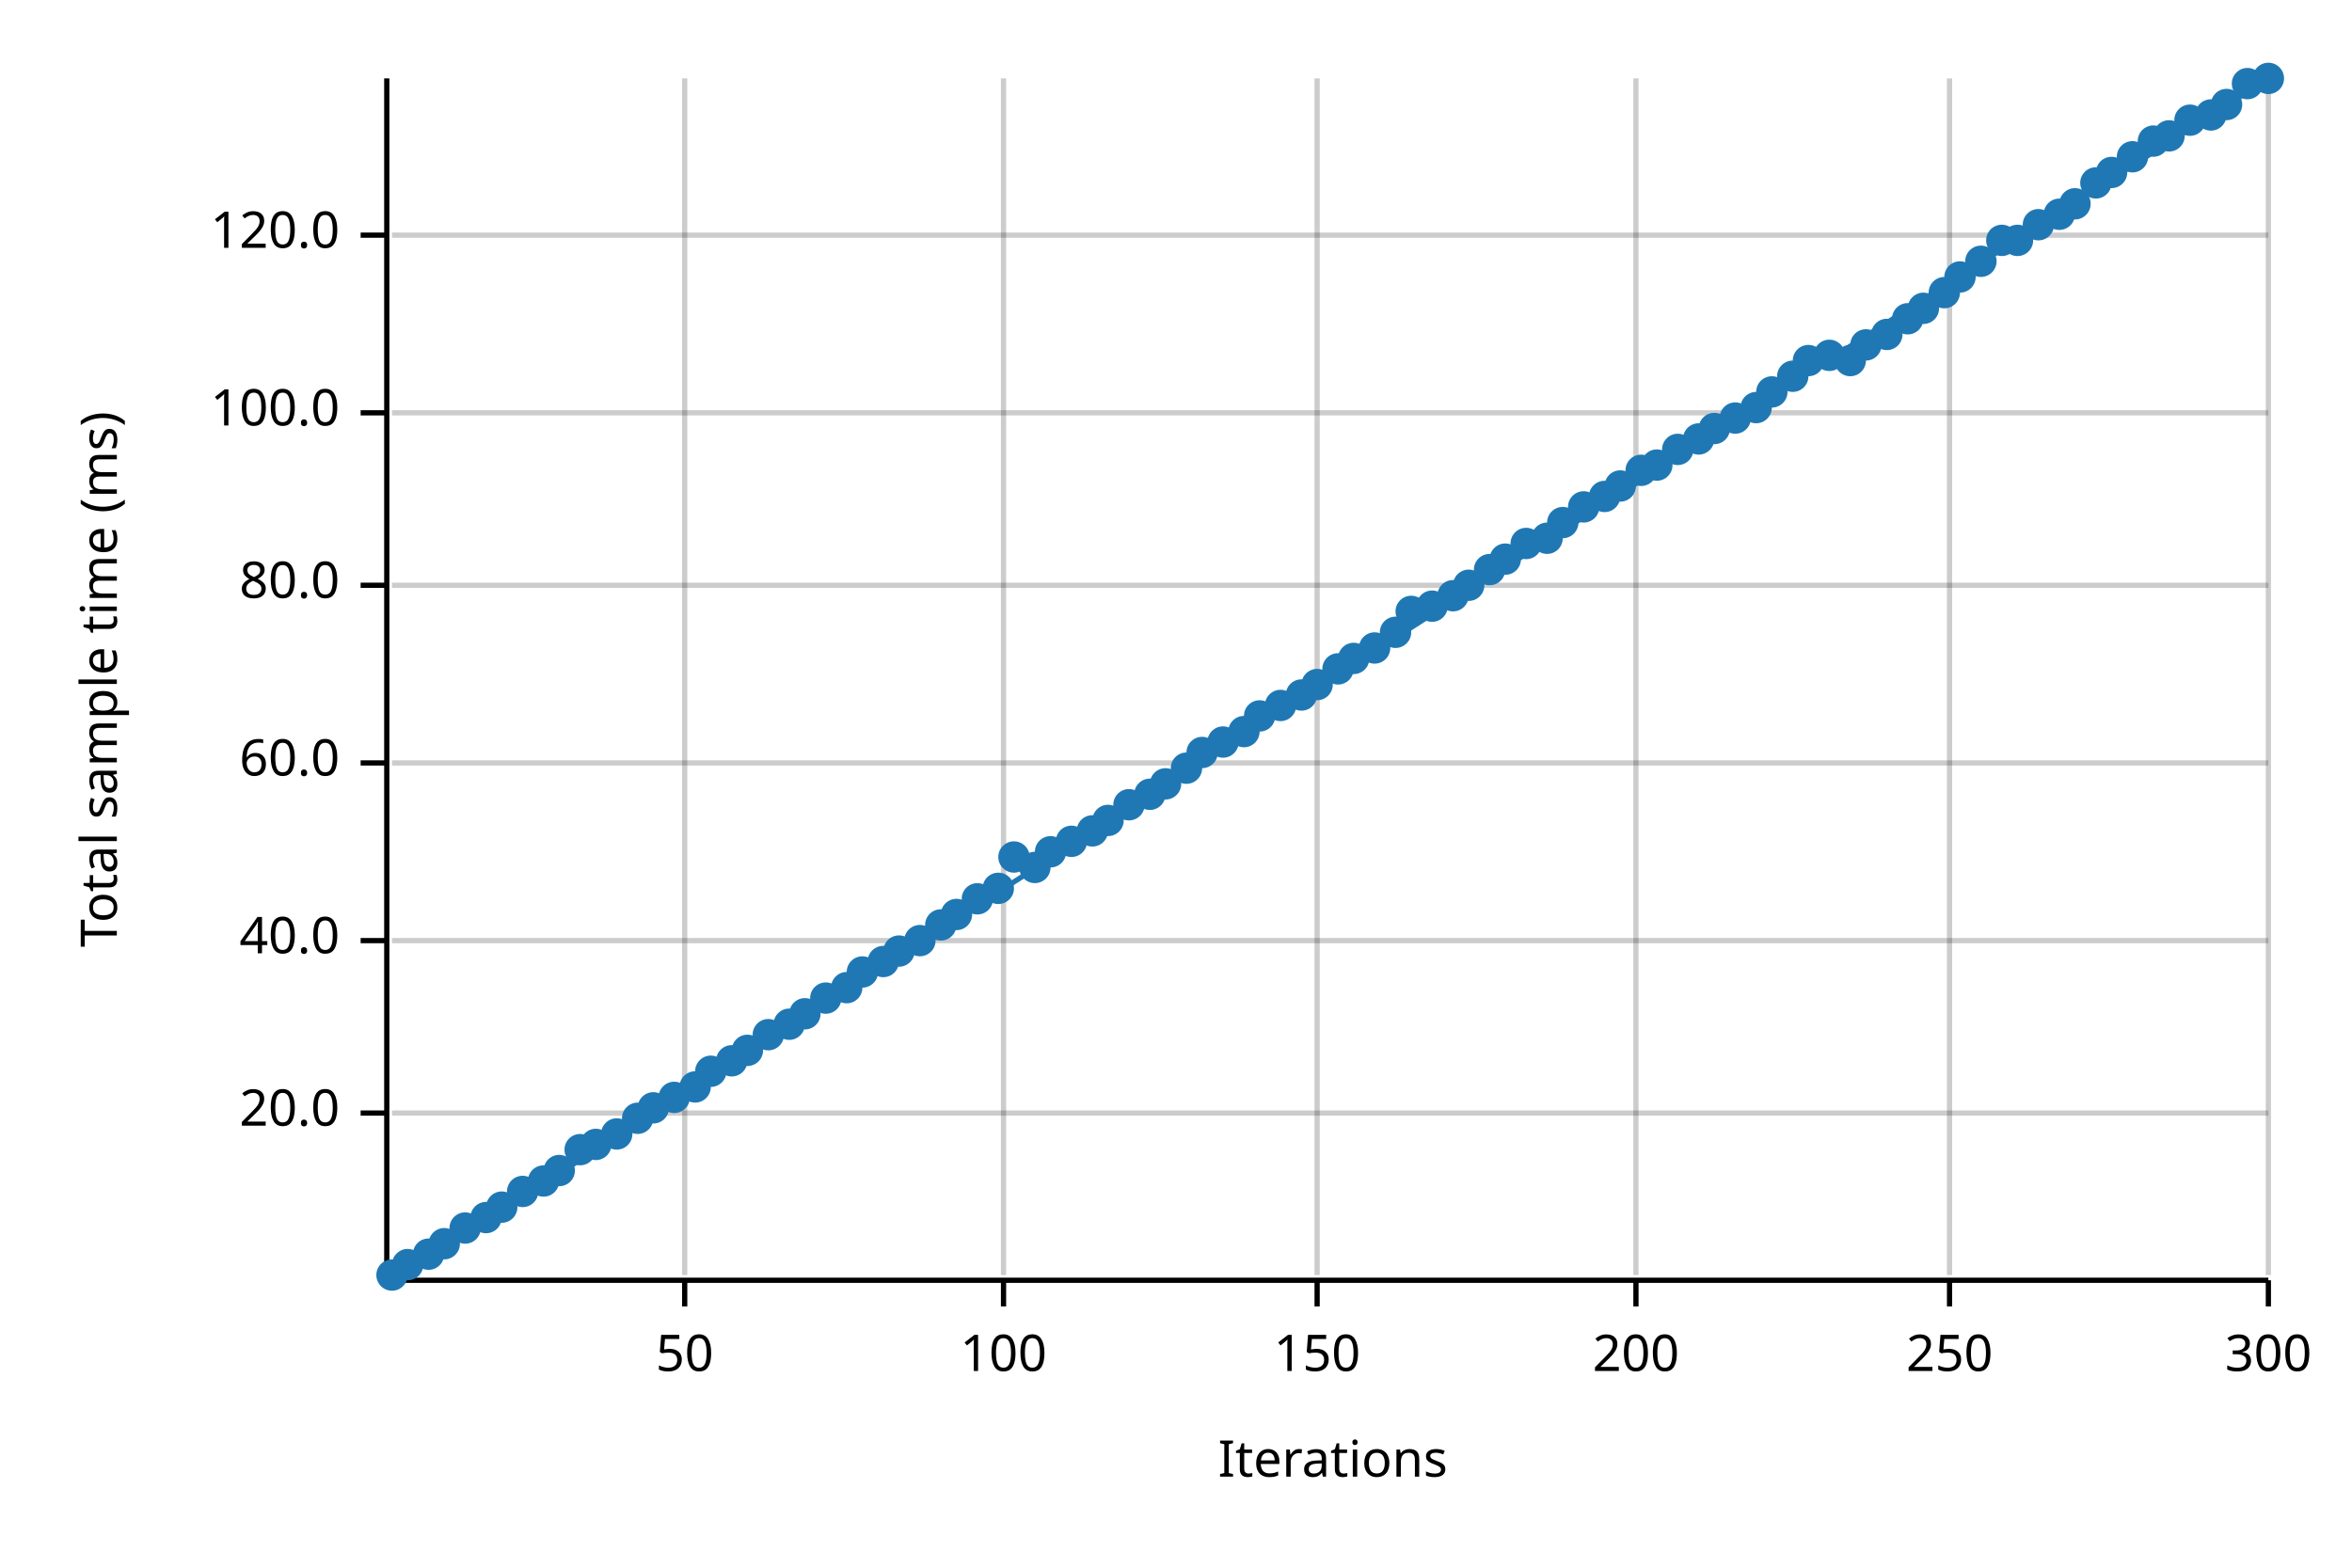
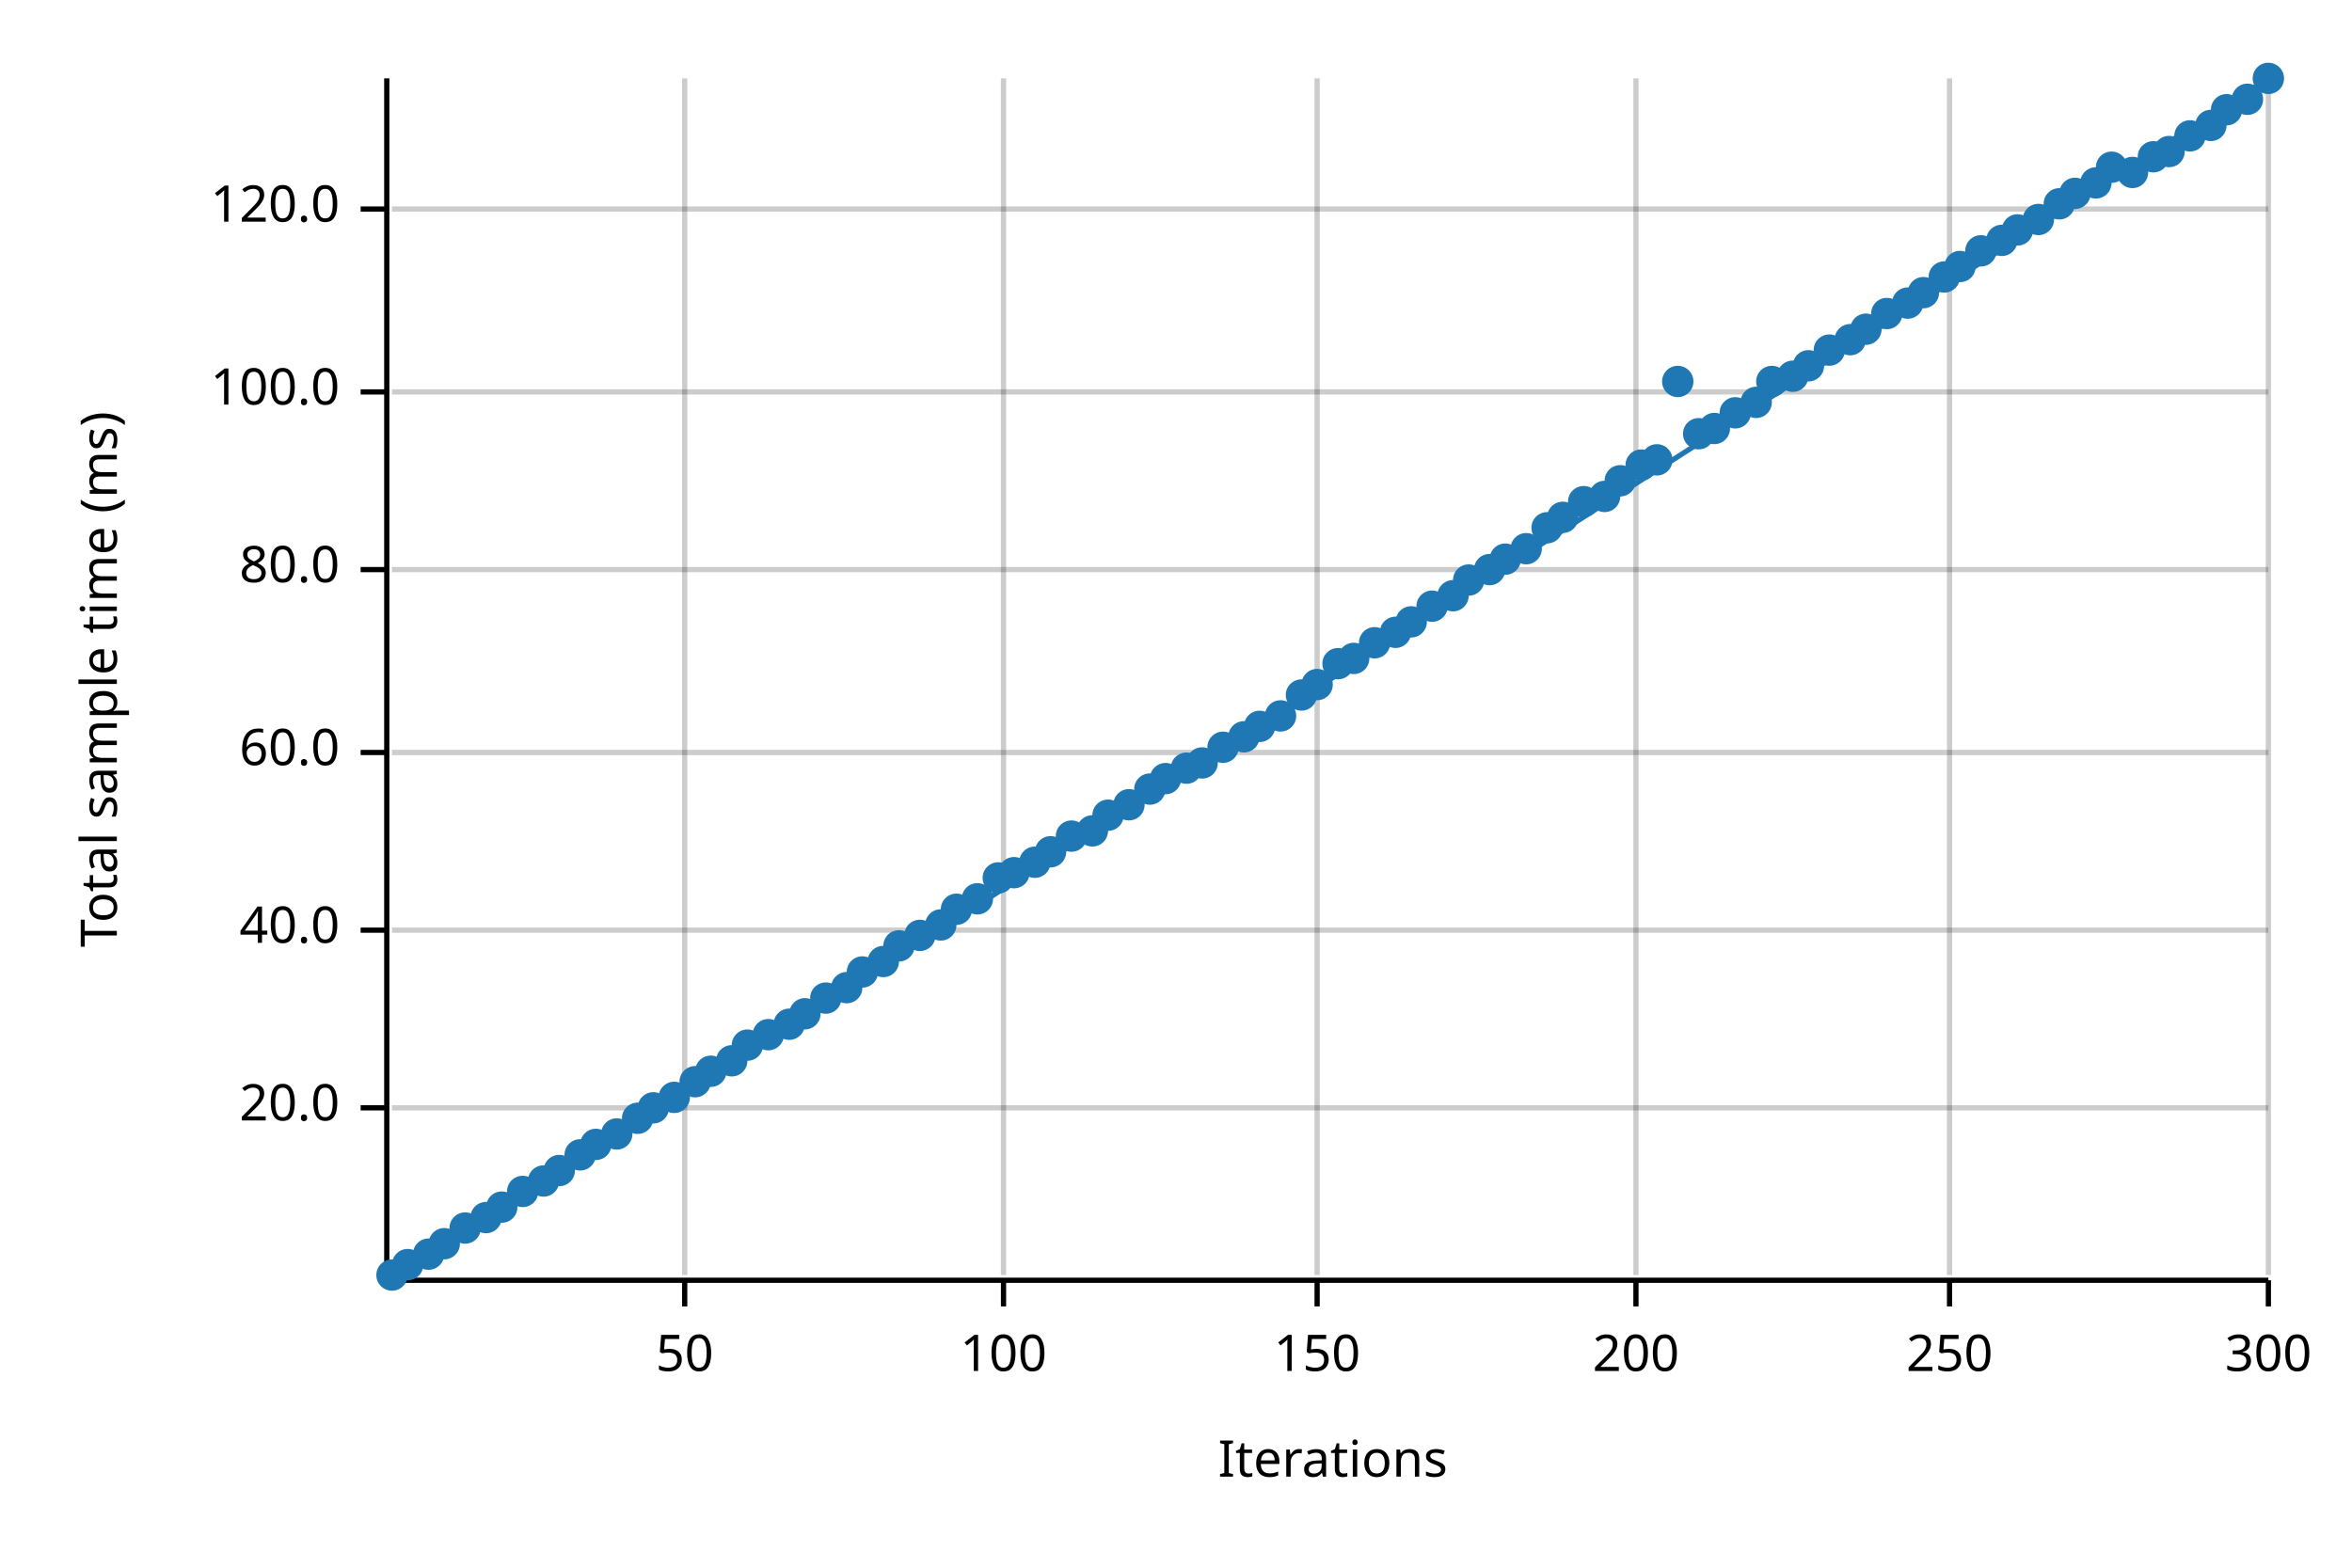
<svg xmlns="http://www.w3.org/2000/svg" width="450" height="300" viewBox="0 0 450 300">
  <text x="15" y="130" dy="0.76em" text-anchor="middle" font-family="sans-serif" font-size="9.677" opacity="1" fill="#000000" transform="rotate(270, 15, 130)">
Total sample time (ms)
</text>
  <text x="255" y="285" dy="-0.5ex" text-anchor="middle" font-family="sans-serif" font-size="9.677" opacity="1" fill="#000000">
Iterations
</text>
  <line opacity="0.2" stroke="#000000" stroke-width="1" x1="131" y1="244" x2="131" y2="15" />
  <line opacity="0.2" stroke="#000000" stroke-width="1" x1="192" y1="244" x2="192" y2="15" />
  <line opacity="0.2" stroke="#000000" stroke-width="1" x1="252" y1="244" x2="252" y2="15" />
  <line opacity="0.2" stroke="#000000" stroke-width="1" x1="313" y1="244" x2="313" y2="15" />
  <line opacity="0.2" stroke="#000000" stroke-width="1" x1="373" y1="244" x2="373" y2="15" />
  <line opacity="0.2" stroke="#000000" stroke-width="1" x1="434" y1="244" x2="434" y2="15" />
-   <line opacity="0.2" stroke="#000000" stroke-width="1" x1="75" y1="213" x2="434" y2="213" />
-   <line opacity="0.2" stroke="#000000" stroke-width="1" x1="75" y1="180" x2="434" y2="180" />
-   <line opacity="0.2" stroke="#000000" stroke-width="1" x1="75" y1="146" x2="434" y2="146" />
-   <line opacity="0.2" stroke="#000000" stroke-width="1" x1="75" y1="112" x2="434" y2="112" />
-   <line opacity="0.2" stroke="#000000" stroke-width="1" x1="75" y1="79" x2="434" y2="79" />
-   <line opacity="0.2" stroke="#000000" stroke-width="1" x1="75" y1="45" x2="434" y2="45" />
+   <line opacity="0.2" stroke="#000000" stroke-width="1" x1="75" y1="212" x2="434" y2="212" />
+   <line opacity="0.2" stroke="#000000" stroke-width="1" x1="75" y1="178" x2="434" y2="178" />
+   <line opacity="0.2" stroke="#000000" stroke-width="1" x1="75" y1="144" x2="434" y2="144" />
+   <line opacity="0.2" stroke="#000000" stroke-width="1" x1="75" y1="109" x2="434" y2="109" />
+   <line opacity="0.2" stroke="#000000" stroke-width="1" x1="75" y1="75" x2="434" y2="75" />
+   <line opacity="0.2" stroke="#000000" stroke-width="1" x1="75" y1="40" x2="434" y2="40" />
  <polyline fill="none" opacity="1" stroke="#000000" stroke-width="1" points="74,15 74,244 " />
-   <text x="65" y="213" dy="0.5ex" text-anchor="end" font-family="sans-serif" font-size="9.677" opacity="1" fill="#000000">
+   <text x="65" y="212" dy="0.5ex" text-anchor="end" font-family="sans-serif" font-size="9.677" opacity="1" fill="#000000">
20.0
</text>
-   <polyline fill="none" opacity="1" stroke="#000000" stroke-width="1" points="69,213 74,213 " />
-   <text x="65" y="180" dy="0.5ex" text-anchor="end" font-family="sans-serif" font-size="9.677" opacity="1" fill="#000000">
+   <polyline fill="none" opacity="1" stroke="#000000" stroke-width="1" points="69,212 74,212 " />
+   <text x="65" y="178" dy="0.5ex" text-anchor="end" font-family="sans-serif" font-size="9.677" opacity="1" fill="#000000">
40.0
</text>
-   <polyline fill="none" opacity="1" stroke="#000000" stroke-width="1" points="69,180 74,180 " />
-   <text x="65" y="146" dy="0.5ex" text-anchor="end" font-family="sans-serif" font-size="9.677" opacity="1" fill="#000000">
+   <polyline fill="none" opacity="1" stroke="#000000" stroke-width="1" points="69,178 74,178 " />
+   <text x="65" y="144" dy="0.5ex" text-anchor="end" font-family="sans-serif" font-size="9.677" opacity="1" fill="#000000">
60.0
</text>
-   <polyline fill="none" opacity="1" stroke="#000000" stroke-width="1" points="69,146 74,146 " />
-   <text x="65" y="112" dy="0.5ex" text-anchor="end" font-family="sans-serif" font-size="9.677" opacity="1" fill="#000000">
+   <polyline fill="none" opacity="1" stroke="#000000" stroke-width="1" points="69,144 74,144 " />
+   <text x="65" y="109" dy="0.5ex" text-anchor="end" font-family="sans-serif" font-size="9.677" opacity="1" fill="#000000">
80.0
</text>
-   <polyline fill="none" opacity="1" stroke="#000000" stroke-width="1" points="69,112 74,112 " />
-   <text x="65" y="79" dy="0.5ex" text-anchor="end" font-family="sans-serif" font-size="9.677" opacity="1" fill="#000000">
+   <polyline fill="none" opacity="1" stroke="#000000" stroke-width="1" points="69,109 74,109 " />
+   <text x="65" y="75" dy="0.5ex" text-anchor="end" font-family="sans-serif" font-size="9.677" opacity="1" fill="#000000">
100.0
</text>
-   <polyline fill="none" opacity="1" stroke="#000000" stroke-width="1" points="69,79 74,79 " />
-   <text x="65" y="45" dy="0.5ex" text-anchor="end" font-family="sans-serif" font-size="9.677" opacity="1" fill="#000000">
+   <polyline fill="none" opacity="1" stroke="#000000" stroke-width="1" points="69,75 74,75 " />
+   <text x="65" y="40" dy="0.5ex" text-anchor="end" font-family="sans-serif" font-size="9.677" opacity="1" fill="#000000">
120.0
</text>
-   <polyline fill="none" opacity="1" stroke="#000000" stroke-width="1" points="69,45 74,45 " />
+   <polyline fill="none" opacity="1" stroke="#000000" stroke-width="1" points="69,40 74,40 " />
  <polyline fill="none" opacity="1" stroke="#000000" stroke-width="1" points="75,245 434,245 " />
  <text x="131" y="255" dy="0.76em" text-anchor="middle" font-family="sans-serif" font-size="9.677" opacity="1" fill="#000000">
50
</text>
  <polyline fill="none" opacity="1" stroke="#000000" stroke-width="1" points="131,245 131,250 " />
  <text x="192" y="255" dy="0.76em" text-anchor="middle" font-family="sans-serif" font-size="9.677" opacity="1" fill="#000000">
100
</text>
  <polyline fill="none" opacity="1" stroke="#000000" stroke-width="1" points="192,245 192,250 " />
  <text x="252" y="255" dy="0.76em" text-anchor="middle" font-family="sans-serif" font-size="9.677" opacity="1" fill="#000000">
150
</text>
  <polyline fill="none" opacity="1" stroke="#000000" stroke-width="1" points="252,245 252,250 " />
  <text x="313" y="255" dy="0.76em" text-anchor="middle" font-family="sans-serif" font-size="9.677" opacity="1" fill="#000000">
200
</text>
  <polyline fill="none" opacity="1" stroke="#000000" stroke-width="1" points="313,245 313,250 " />
  <text x="373" y="255" dy="0.76em" text-anchor="middle" font-family="sans-serif" font-size="9.677" opacity="1" fill="#000000">
250
</text>
  <polyline fill="none" opacity="1" stroke="#000000" stroke-width="1" points="373,245 373,250 " />
  <text x="434" y="255" dy="0.76em" text-anchor="middle" font-family="sans-serif" font-size="9.677" opacity="1" fill="#000000">
300
</text>
  <polyline fill="none" opacity="1" stroke="#000000" stroke-width="1" points="434,245 434,250 " />
  <circle cx="75" cy="244" r="3" opacity="1" fill="#1F78B4" stroke="none" stroke-width="1" />
  <circle cx="78" cy="242" r="3" opacity="1" fill="#1F78B4" stroke="none" stroke-width="1" />
  <circle cx="82" cy="240" r="3" opacity="1" fill="#1F78B4" stroke="none" stroke-width="1" />
  <circle cx="85" cy="238" r="3" opacity="1" fill="#1F78B4" stroke="none" stroke-width="1" />
  <circle cx="89" cy="235" r="3" opacity="1" fill="#1F78B4" stroke="none" stroke-width="1" />
  <circle cx="93" cy="233" r="3" opacity="1" fill="#1F78B4" stroke="none" stroke-width="1" />
  <circle cx="96" cy="231" r="3" opacity="1" fill="#1F78B4" stroke="none" stroke-width="1" />
  <circle cx="100" cy="228" r="3" opacity="1" fill="#1F78B4" stroke="none" stroke-width="1" />
  <circle cx="104" cy="226" r="3" opacity="1" fill="#1F78B4" stroke="none" stroke-width="1" />
  <circle cx="107" cy="224" r="3" opacity="1" fill="#1F78B4" stroke="none" stroke-width="1" />
-   <circle cx="111" cy="220" r="3" opacity="1" fill="#1F78B4" stroke="none" stroke-width="1" />
+   <circle cx="111" cy="221" r="3" opacity="1" fill="#1F78B4" stroke="none" stroke-width="1" />
  <circle cx="114" cy="219" r="3" opacity="1" fill="#1F78B4" stroke="none" stroke-width="1" />
  <circle cx="118" cy="217" r="3" opacity="1" fill="#1F78B4" stroke="none" stroke-width="1" />
  <circle cx="122" cy="214" r="3" opacity="1" fill="#1F78B4" stroke="none" stroke-width="1" />
  <circle cx="125" cy="212" r="3" opacity="1" fill="#1F78B4" stroke="none" stroke-width="1" />
  <circle cx="129" cy="210" r="3" opacity="1" fill="#1F78B4" stroke="none" stroke-width="1" />
-   <circle cx="133" cy="208" r="3" opacity="1" fill="#1F78B4" stroke="none" stroke-width="1" />
+   <circle cx="133" cy="207" r="3" opacity="1" fill="#1F78B4" stroke="none" stroke-width="1" />
  <circle cx="136" cy="205" r="3" opacity="1" fill="#1F78B4" stroke="none" stroke-width="1" />
  <circle cx="140" cy="203" r="3" opacity="1" fill="#1F78B4" stroke="none" stroke-width="1" />
-   <circle cx="143" cy="201" r="3" opacity="1" fill="#1F78B4" stroke="none" stroke-width="1" />
+   <circle cx="143" cy="200" r="3" opacity="1" fill="#1F78B4" stroke="none" stroke-width="1" />
  <circle cx="147" cy="198" r="3" opacity="1" fill="#1F78B4" stroke="none" stroke-width="1" />
  <circle cx="151" cy="196" r="3" opacity="1" fill="#1F78B4" stroke="none" stroke-width="1" />
  <circle cx="154" cy="194" r="3" opacity="1" fill="#1F78B4" stroke="none" stroke-width="1" />
  <circle cx="158" cy="191" r="3" opacity="1" fill="#1F78B4" stroke="none" stroke-width="1" />
  <circle cx="162" cy="189" r="3" opacity="1" fill="#1F78B4" stroke="none" stroke-width="1" />
  <circle cx="165" cy="186" r="3" opacity="1" fill="#1F78B4" stroke="none" stroke-width="1" />
  <circle cx="169" cy="184" r="3" opacity="1" fill="#1F78B4" stroke="none" stroke-width="1" />
-   <circle cx="172" cy="182" r="3" opacity="1" fill="#1F78B4" stroke="none" stroke-width="1" />
-   <circle cx="176" cy="180" r="3" opacity="1" fill="#1F78B4" stroke="none" stroke-width="1" />
+   <circle cx="172" cy="181" r="3" opacity="1" fill="#1F78B4" stroke="none" stroke-width="1" />
+   <circle cx="176" cy="179" r="3" opacity="1" fill="#1F78B4" stroke="none" stroke-width="1" />
  <circle cx="180" cy="177" r="3" opacity="1" fill="#1F78B4" stroke="none" stroke-width="1" />
-   <circle cx="183" cy="175" r="3" opacity="1" fill="#1F78B4" stroke="none" stroke-width="1" />
+   <circle cx="183" cy="174" r="3" opacity="1" fill="#1F78B4" stroke="none" stroke-width="1" />
  <circle cx="187" cy="172" r="3" opacity="1" fill="#1F78B4" stroke="none" stroke-width="1" />
-   <circle cx="191" cy="170" r="3" opacity="1" fill="#1F78B4" stroke="none" stroke-width="1" />
-   <circle cx="194" cy="164" r="3" opacity="1" fill="#1F78B4" stroke="none" stroke-width="1" />
-   <circle cx="198" cy="166" r="3" opacity="1" fill="#1F78B4" stroke="none" stroke-width="1" />
+   <circle cx="191" cy="168" r="3" opacity="1" fill="#1F78B4" stroke="none" stroke-width="1" />
+   <circle cx="194" cy="167" r="3" opacity="1" fill="#1F78B4" stroke="none" stroke-width="1" />
+   <circle cx="198" cy="165" r="3" opacity="1" fill="#1F78B4" stroke="none" stroke-width="1" />
  <circle cx="201" cy="163" r="3" opacity="1" fill="#1F78B4" stroke="none" stroke-width="1" />
-   <circle cx="205" cy="161" r="3" opacity="1" fill="#1F78B4" stroke="none" stroke-width="1" />
+   <circle cx="205" cy="160" r="3" opacity="1" fill="#1F78B4" stroke="none" stroke-width="1" />
  <circle cx="209" cy="159" r="3" opacity="1" fill="#1F78B4" stroke="none" stroke-width="1" />
-   <circle cx="212" cy="157" r="3" opacity="1" fill="#1F78B4" stroke="none" stroke-width="1" />
+   <circle cx="212" cy="156" r="3" opacity="1" fill="#1F78B4" stroke="none" stroke-width="1" />
  <circle cx="216" cy="154" r="3" opacity="1" fill="#1F78B4" stroke="none" stroke-width="1" />
-   <circle cx="220" cy="152" r="3" opacity="1" fill="#1F78B4" stroke="none" stroke-width="1" />
-   <circle cx="223" cy="150" r="3" opacity="1" fill="#1F78B4" stroke="none" stroke-width="1" />
+   <circle cx="220" cy="151" r="3" opacity="1" fill="#1F78B4" stroke="none" stroke-width="1" />
+   <circle cx="223" cy="149" r="3" opacity="1" fill="#1F78B4" stroke="none" stroke-width="1" />
  <circle cx="227" cy="147" r="3" opacity="1" fill="#1F78B4" stroke="none" stroke-width="1" />
-   <circle cx="230" cy="144" r="3" opacity="1" fill="#1F78B4" stroke="none" stroke-width="1" />
-   <circle cx="234" cy="142" r="3" opacity="1" fill="#1F78B4" stroke="none" stroke-width="1" />
-   <circle cx="238" cy="140" r="3" opacity="1" fill="#1F78B4" stroke="none" stroke-width="1" />
-   <circle cx="241" cy="137" r="3" opacity="1" fill="#1F78B4" stroke="none" stroke-width="1" />
-   <circle cx="245" cy="135" r="3" opacity="1" fill="#1F78B4" stroke="none" stroke-width="1" />
+   <circle cx="230" cy="146" r="3" opacity="1" fill="#1F78B4" stroke="none" stroke-width="1" />
+   <circle cx="234" cy="143" r="3" opacity="1" fill="#1F78B4" stroke="none" stroke-width="1" />
+   <circle cx="238" cy="141" r="3" opacity="1" fill="#1F78B4" stroke="none" stroke-width="1" />
+   <circle cx="241" cy="139" r="3" opacity="1" fill="#1F78B4" stroke="none" stroke-width="1" />
+   <circle cx="245" cy="137" r="3" opacity="1" fill="#1F78B4" stroke="none" stroke-width="1" />
  <circle cx="249" cy="133" r="3" opacity="1" fill="#1F78B4" stroke="none" stroke-width="1" />
  <circle cx="252" cy="131" r="3" opacity="1" fill="#1F78B4" stroke="none" stroke-width="1" />
-   <circle cx="256" cy="128" r="3" opacity="1" fill="#1F78B4" stroke="none" stroke-width="1" />
+   <circle cx="256" cy="127" r="3" opacity="1" fill="#1F78B4" stroke="none" stroke-width="1" />
  <circle cx="259" cy="126" r="3" opacity="1" fill="#1F78B4" stroke="none" stroke-width="1" />
-   <circle cx="263" cy="124" r="3" opacity="1" fill="#1F78B4" stroke="none" stroke-width="1" />
+   <circle cx="263" cy="123" r="3" opacity="1" fill="#1F78B4" stroke="none" stroke-width="1" />
  <circle cx="267" cy="121" r="3" opacity="1" fill="#1F78B4" stroke="none" stroke-width="1" />
-   <circle cx="270" cy="117" r="3" opacity="1" fill="#1F78B4" stroke="none" stroke-width="1" />
+   <circle cx="270" cy="119" r="3" opacity="1" fill="#1F78B4" stroke="none" stroke-width="1" />
  <circle cx="274" cy="116" r="3" opacity="1" fill="#1F78B4" stroke="none" stroke-width="1" />
  <circle cx="278" cy="114" r="3" opacity="1" fill="#1F78B4" stroke="none" stroke-width="1" />
-   <circle cx="281" cy="112" r="3" opacity="1" fill="#1F78B4" stroke="none" stroke-width="1" />
+   <circle cx="281" cy="111" r="3" opacity="1" fill="#1F78B4" stroke="none" stroke-width="1" />
  <circle cx="285" cy="109" r="3" opacity="1" fill="#1F78B4" stroke="none" stroke-width="1" />
  <circle cx="288" cy="107" r="3" opacity="1" fill="#1F78B4" stroke="none" stroke-width="1" />
-   <circle cx="292" cy="104" r="3" opacity="1" fill="#1F78B4" stroke="none" stroke-width="1" />
-   <circle cx="296" cy="103" r="3" opacity="1" fill="#1F78B4" stroke="none" stroke-width="1" />
-   <circle cx="299" cy="100" r="3" opacity="1" fill="#1F78B4" stroke="none" stroke-width="1" />
-   <circle cx="303" cy="97" r="3" opacity="1" fill="#1F78B4" stroke="none" stroke-width="1" />
+   <circle cx="292" cy="105" r="3" opacity="1" fill="#1F78B4" stroke="none" stroke-width="1" />
+   <circle cx="296" cy="101" r="3" opacity="1" fill="#1F78B4" stroke="none" stroke-width="1" />
+   <circle cx="299" cy="99" r="3" opacity="1" fill="#1F78B4" stroke="none" stroke-width="1" />
+   <circle cx="303" cy="96" r="3" opacity="1" fill="#1F78B4" stroke="none" stroke-width="1" />
  <circle cx="307" cy="95" r="3" opacity="1" fill="#1F78B4" stroke="none" stroke-width="1" />
-   <circle cx="310" cy="93" r="3" opacity="1" fill="#1F78B4" stroke="none" stroke-width="1" />
-   <circle cx="314" cy="90" r="3" opacity="1" fill="#1F78B4" stroke="none" stroke-width="1" />
-   <circle cx="317" cy="89" r="3" opacity="1" fill="#1F78B4" stroke="none" stroke-width="1" />
-   <circle cx="321" cy="86" r="3" opacity="1" fill="#1F78B4" stroke="none" stroke-width="1" />
-   <circle cx="325" cy="84" r="3" opacity="1" fill="#1F78B4" stroke="none" stroke-width="1" />
+   <circle cx="310" cy="92" r="3" opacity="1" fill="#1F78B4" stroke="none" stroke-width="1" />
+   <circle cx="314" cy="89" r="3" opacity="1" fill="#1F78B4" stroke="none" stroke-width="1" />
+   <circle cx="317" cy="88" r="3" opacity="1" fill="#1F78B4" stroke="none" stroke-width="1" />
+   <circle cx="321" cy="73" r="3" opacity="1" fill="#1F78B4" stroke="none" stroke-width="1" />
+   <circle cx="325" cy="83" r="3" opacity="1" fill="#1F78B4" stroke="none" stroke-width="1" />
  <circle cx="328" cy="82" r="3" opacity="1" fill="#1F78B4" stroke="none" stroke-width="1" />
-   <circle cx="332" cy="80" r="3" opacity="1" fill="#1F78B4" stroke="none" stroke-width="1" />
-   <circle cx="336" cy="78" r="3" opacity="1" fill="#1F78B4" stroke="none" stroke-width="1" />
-   <circle cx="339" cy="75" r="3" opacity="1" fill="#1F78B4" stroke="none" stroke-width="1" />
+   <circle cx="332" cy="79" r="3" opacity="1" fill="#1F78B4" stroke="none" stroke-width="1" />
+   <circle cx="336" cy="77" r="3" opacity="1" fill="#1F78B4" stroke="none" stroke-width="1" />
+   <circle cx="339" cy="73" r="3" opacity="1" fill="#1F78B4" stroke="none" stroke-width="1" />
  <circle cx="343" cy="72" r="3" opacity="1" fill="#1F78B4" stroke="none" stroke-width="1" />
-   <circle cx="346" cy="69" r="3" opacity="1" fill="#1F78B4" stroke="none" stroke-width="1" />
-   <circle cx="350" cy="68" r="3" opacity="1" fill="#1F78B4" stroke="none" stroke-width="1" />
-   <circle cx="354" cy="69" r="3" opacity="1" fill="#1F78B4" stroke="none" stroke-width="1" />
-   <circle cx="357" cy="66" r="3" opacity="1" fill="#1F78B4" stroke="none" stroke-width="1" />
-   <circle cx="361" cy="64" r="3" opacity="1" fill="#1F78B4" stroke="none" stroke-width="1" />
-   <circle cx="365" cy="61" r="3" opacity="1" fill="#1F78B4" stroke="none" stroke-width="1" />
-   <circle cx="368" cy="59" r="3" opacity="1" fill="#1F78B4" stroke="none" stroke-width="1" />
-   <circle cx="372" cy="56" r="3" opacity="1" fill="#1F78B4" stroke="none" stroke-width="1" />
-   <circle cx="375" cy="53" r="3" opacity="1" fill="#1F78B4" stroke="none" stroke-width="1" />
-   <circle cx="379" cy="50" r="3" opacity="1" fill="#1F78B4" stroke="none" stroke-width="1" />
+   <circle cx="346" cy="70" r="3" opacity="1" fill="#1F78B4" stroke="none" stroke-width="1" />
+   <circle cx="350" cy="67" r="3" opacity="1" fill="#1F78B4" stroke="none" stroke-width="1" />
+   <circle cx="354" cy="65" r="3" opacity="1" fill="#1F78B4" stroke="none" stroke-width="1" />
+   <circle cx="357" cy="63" r="3" opacity="1" fill="#1F78B4" stroke="none" stroke-width="1" />
+   <circle cx="361" cy="60" r="3" opacity="1" fill="#1F78B4" stroke="none" stroke-width="1" />
+   <circle cx="365" cy="58" r="3" opacity="1" fill="#1F78B4" stroke="none" stroke-width="1" />
+   <circle cx="368" cy="56" r="3" opacity="1" fill="#1F78B4" stroke="none" stroke-width="1" />
+   <circle cx="372" cy="53" r="3" opacity="1" fill="#1F78B4" stroke="none" stroke-width="1" />
+   <circle cx="375" cy="51" r="3" opacity="1" fill="#1F78B4" stroke="none" stroke-width="1" />
+   <circle cx="379" cy="48" r="3" opacity="1" fill="#1F78B4" stroke="none" stroke-width="1" />
  <circle cx="383" cy="46" r="3" opacity="1" fill="#1F78B4" stroke="none" stroke-width="1" />
-   <circle cx="386" cy="46" r="3" opacity="1" fill="#1F78B4" stroke="none" stroke-width="1" />
-   <circle cx="390" cy="43" r="3" opacity="1" fill="#1F78B4" stroke="none" stroke-width="1" />
-   <circle cx="394" cy="41" r="3" opacity="1" fill="#1F78B4" stroke="none" stroke-width="1" />
-   <circle cx="397" cy="39" r="3" opacity="1" fill="#1F78B4" stroke="none" stroke-width="1" />
+   <circle cx="386" cy="44" r="3" opacity="1" fill="#1F78B4" stroke="none" stroke-width="1" />
+   <circle cx="390" cy="42" r="3" opacity="1" fill="#1F78B4" stroke="none" stroke-width="1" />
+   <circle cx="394" cy="39" r="3" opacity="1" fill="#1F78B4" stroke="none" stroke-width="1" />
+   <circle cx="397" cy="37" r="3" opacity="1" fill="#1F78B4" stroke="none" stroke-width="1" />
  <circle cx="401" cy="35" r="3" opacity="1" fill="#1F78B4" stroke="none" stroke-width="1" />
-   <circle cx="404" cy="33" r="3" opacity="1" fill="#1F78B4" stroke="none" stroke-width="1" />
-   <circle cx="408" cy="30" r="3" opacity="1" fill="#1F78B4" stroke="none" stroke-width="1" />
-   <circle cx="412" cy="27" r="3" opacity="1" fill="#1F78B4" stroke="none" stroke-width="1" />
-   <circle cx="415" cy="26" r="3" opacity="1" fill="#1F78B4" stroke="none" stroke-width="1" />
-   <circle cx="419" cy="23" r="3" opacity="1" fill="#1F78B4" stroke="none" stroke-width="1" />
-   <circle cx="423" cy="22" r="3" opacity="1" fill="#1F78B4" stroke="none" stroke-width="1" />
-   <circle cx="426" cy="20" r="3" opacity="1" fill="#1F78B4" stroke="none" stroke-width="1" />
-   <circle cx="430" cy="16" r="3" opacity="1" fill="#1F78B4" stroke="none" stroke-width="1" />
+   <circle cx="404" cy="32" r="3" opacity="1" fill="#1F78B4" stroke="none" stroke-width="1" />
+   <circle cx="408" cy="33" r="3" opacity="1" fill="#1F78B4" stroke="none" stroke-width="1" />
+   <circle cx="412" cy="30" r="3" opacity="1" fill="#1F78B4" stroke="none" stroke-width="1" />
+   <circle cx="415" cy="29" r="3" opacity="1" fill="#1F78B4" stroke="none" stroke-width="1" />
+   <circle cx="419" cy="26" r="3" opacity="1" fill="#1F78B4" stroke="none" stroke-width="1" />
+   <circle cx="423" cy="24" r="3" opacity="1" fill="#1F78B4" stroke="none" stroke-width="1" />
+   <circle cx="426" cy="21" r="3" opacity="1" fill="#1F78B4" stroke="none" stroke-width="1" />
+   <circle cx="430" cy="19" r="3" opacity="1" fill="#1F78B4" stroke="none" stroke-width="1" />
  <circle cx="434" cy="15" r="3" opacity="1" fill="#1F78B4" stroke="none" stroke-width="1" />
  <polyline fill="none" opacity="1" stroke="#1F78B4" stroke-width="1" points="75,245 434,15 " />
  <polygon opacity="0.25" fill="#1F78B4" points="75,245 434,15 434,15 " />
</svg>
